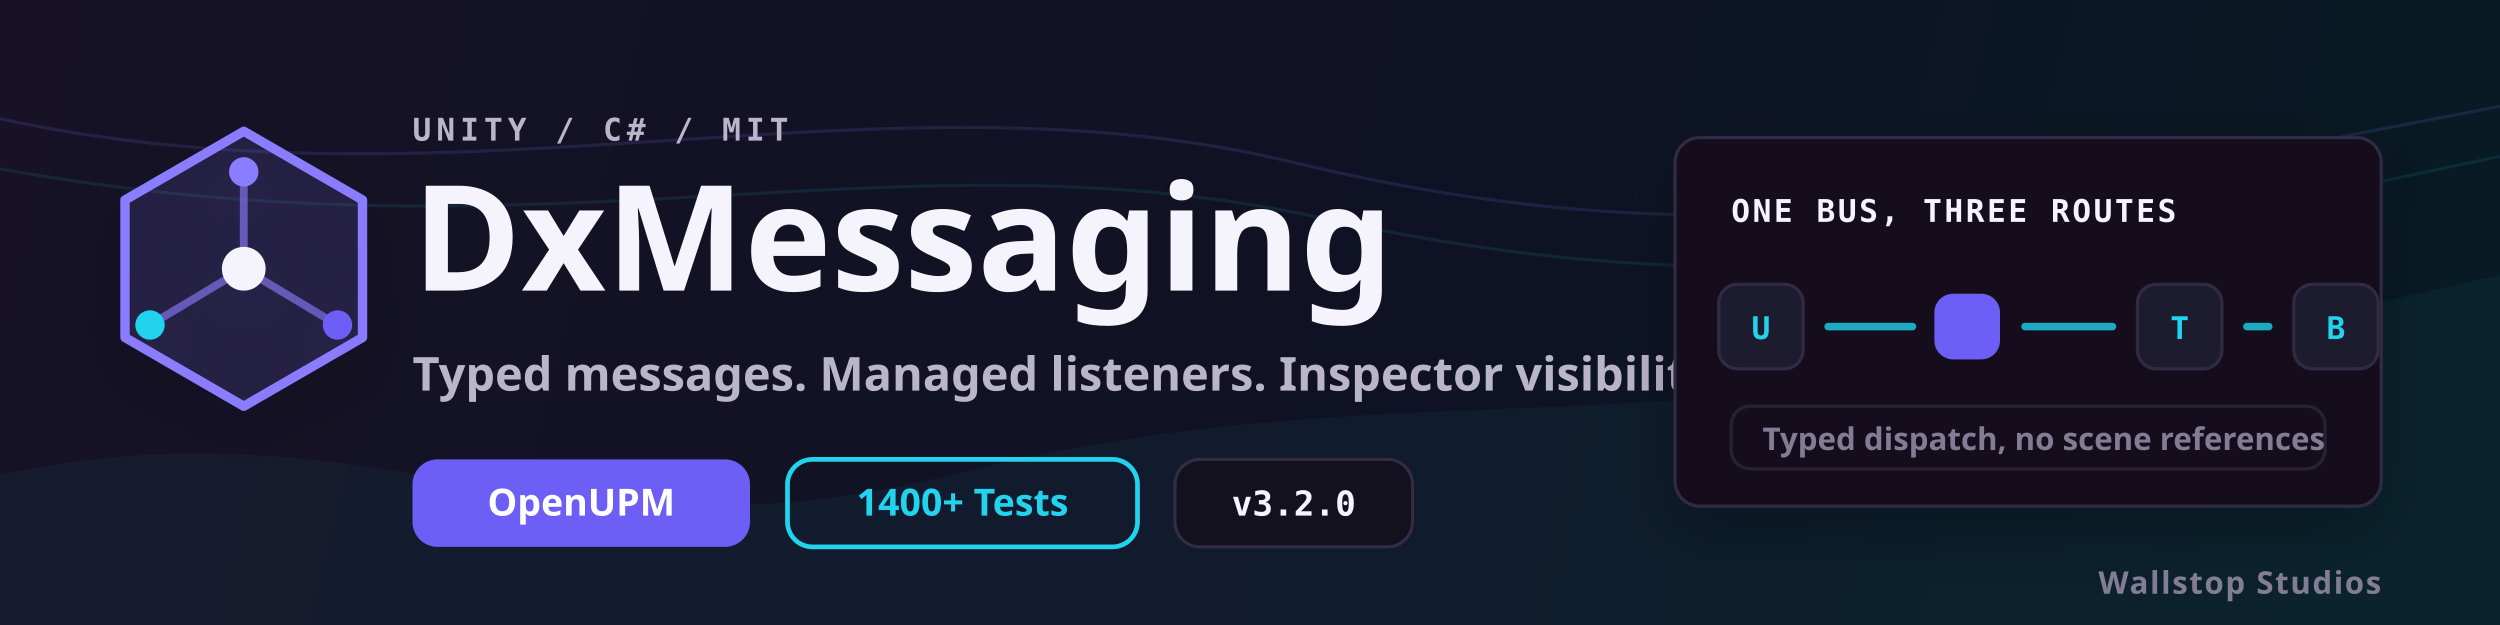
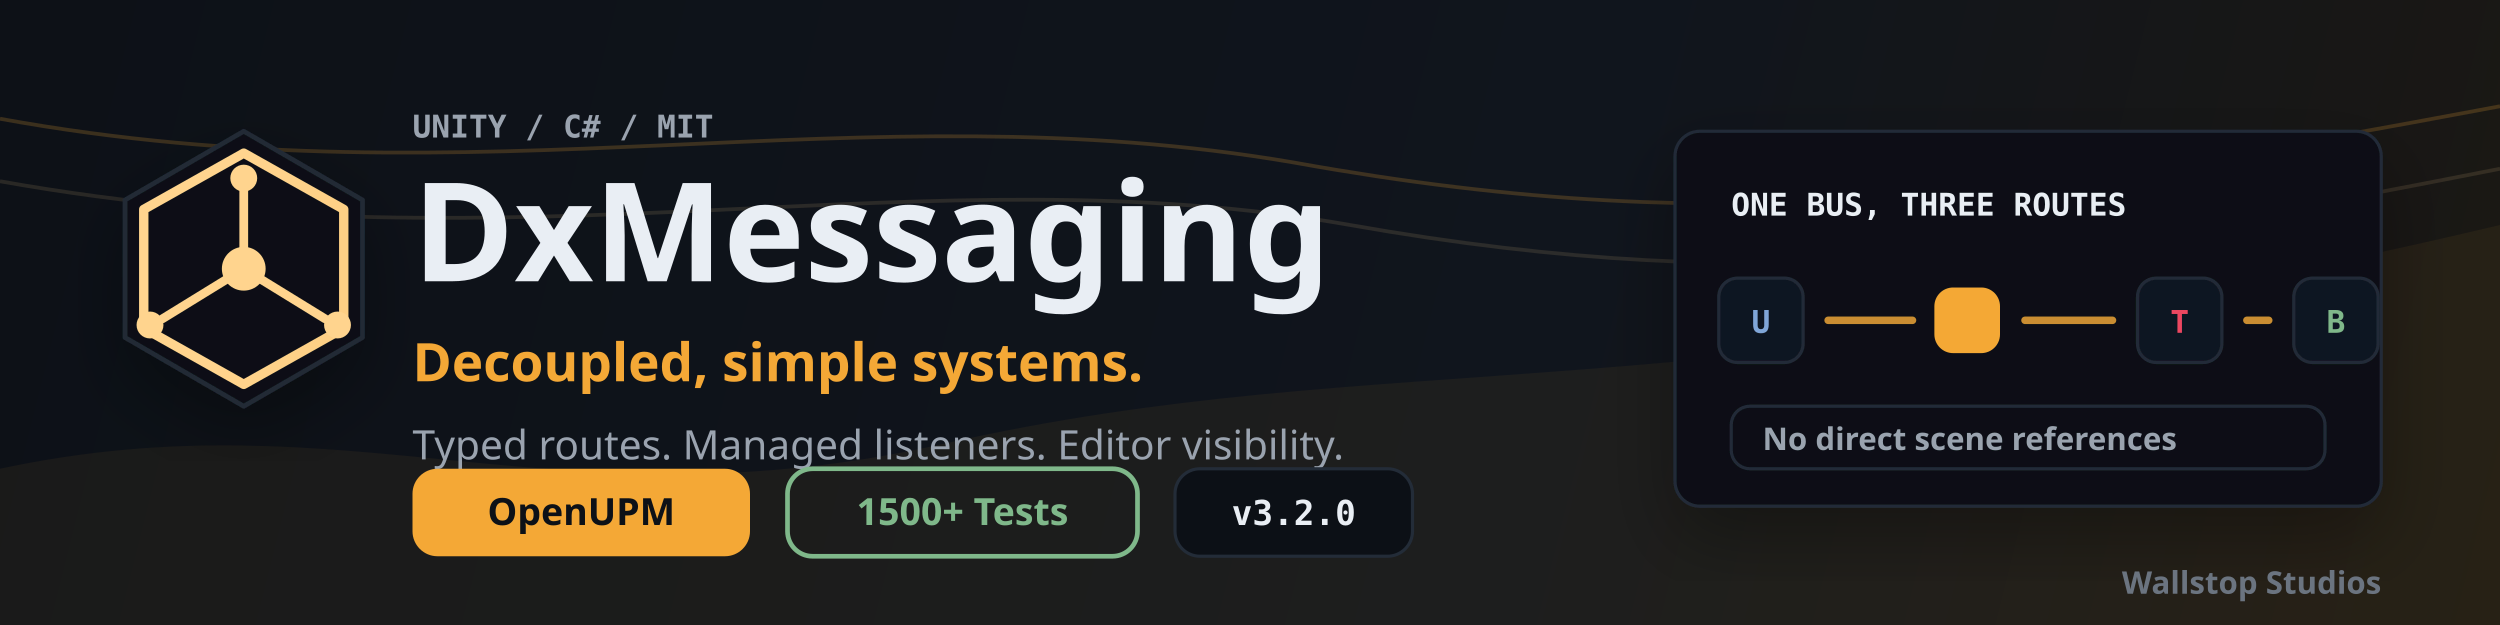
<svg xmlns="http://www.w3.org/2000/svg" viewBox="0 0 800 200" width="800" height="200" role="img" aria-labelledby="dxmsgBannerTitle" aria-describedby="dxmsgBannerDesc">
  <defs>
    <linearGradient id="dxBannerBackground" x1="0" y1="0" x2="800" y2="200" gradientUnits="userSpaceOnUse">
-       <stop stop-color="#171226" />
-       <stop offset="0.56" stop-color="#0f1224" />
-       <stop offset="1" stop-color="#071b24" />
+       <stop stop-color="#0d1117" />
+       <stop offset="0.62" stop-color="#10151d" />
+       <stop offset="1" stop-color="#1b1813" />
    </linearGradient>
-     <linearGradient id="dxBannerAccent" x1="54" y1="32" x2="714" y2="172" gradientUnits="userSpaceOnUse">
-       <stop stop-color="#8b7dff" />
-       <stop offset="0.5" stop-color="#6d5ef6" />
-       <stop offset="1" stop-color="#22d3ee" />
+     <linearGradient id="dxBannerAmber" x1="40" y1="32" x2="742" y2="164" gradientUnits="userSpaceOnUse">
+       <stop stop-color="#ffd48e" />
+       <stop offset="0.48" stop-color="#f4a836" />
+       <stop offset="1" stop-color="#b07d1f" />
    </linearGradient>
    <filter id="dxBannerSoftShadow" x="-20%" y="-20%" width="140%" height="140%">
-       <feDropShadow dx="0" dy="8" stdDeviation="10" flood-color="#000000" flood-opacity="0.28" />
+       <feDropShadow dx="0" dy="10" stdDeviation="12" flood-color="#000000" flood-opacity="0.32" />
    </filter>
  </defs>
-   <rect width="800" height="200" rx="0" fill="url(#dxBannerBackground)" />
-   <path d="M0 152 C120 126 176 184 304 152 C456 114 526 152 800 88 L800 200 L0 200 Z" fill="#22d3ee" opacity="0.05" />
-   <path d="M0 38 C148 70 282 20 414 52 C548 84 634 66 800 34" fill="none" stroke="#8b7dff" stroke-width="1" opacity="0.14" />
-   <path d="M0 54 C176 86 288 40 424 70 C562 100 650 82 800 50" fill="none" stroke="#22d3ee" stroke-width="1" opacity="0.1" />
+   <rect width="800" height="200" fill="url(#dxBannerBackground)" />
+   <path d="M0 150 C112 126 178 170 302 142 C444 110 538 134 800 72 L800 200 L0 200 Z" fill="#f4a836" opacity="0.06" />
+   <path d="M0 38 C154 66 274 28 414 52 C558 78 650 62 800 34" fill="none" stroke="#f4a836" stroke-width="1.2" opacity="0.2" />
+   <path d="M0 58 C168 88 296 48 432 72 C568 96 658 82 800 54" fill="none" stroke="#ffd48e" stroke-width="1.2" opacity="0.12" />
  <g transform="translate(34 42)" filter="url(#dxBannerSoftShadow)">
-     <polygon points="44,0 82,22 82,66 44,88 6,66 6,22" fill="url(#dxBannerAccent)" opacity="0.12" />
-     <polygon points="44,0 82,22 82,66 44,88 6,66 6,22" fill="none" stroke="url(#dxBannerAccent)" stroke-width="3" stroke-linejoin="round" />
-     <path d="M44 44 L44 13 M44 44 L74 62 M44 44 L14 62" stroke="url(#dxBannerAccent)" stroke-width="2.5" stroke-linecap="round" opacity="0.62" />
-     <circle cx="44" cy="13" r="4.7" fill="#8b7dff" />
-     <circle cx="74" cy="62" r="4.7" fill="#6d5ef6" />
-     <circle cx="14" cy="62" r="4.7" fill="#22d3ee" />
-     <circle cx="44" cy="44" r="7" fill="#f5f3fb" />
+     <polygon points="44,0 82,22 82,66 44,88 6,66 6,22" fill="#0d1117" stroke="#222b36" stroke-width="1.5" stroke-linejoin="round" />
+     <polygon points="44,7 76,25 76,63 44,81 12,63 12,25" fill="none" stroke="url(#dxBannerAmber)" stroke-width="3" stroke-linejoin="round" />
+     <path d="M44 44 L44 18 M44 44 L70 60 M44 44 L18 60" stroke="#ffd48e" stroke-width="2.8" stroke-linecap="round" />
+     <circle cx="44" cy="15" r="4.3" fill="#ffd48e" />
+     <circle cx="74" cy="62" r="4.3" fill="#ffd48e" />
+     <circle cx="14" cy="62" r="4.3" fill="#ffd48e" />
+     <circle cx="44" cy="44" r="7" fill="#ffd48e" />
  </g>
-   <g transform="translate(132 45)">
-     <text x="0" y="0" font-family="'JetBrains Mono', 'SF Mono', monospace" font-size="10" font-weight="700" letter-spacing="1.6" fill="#bbb5cc">UNITY / C# / MIT</text>
-     <text x="0" y="48" font-family="'Hanken Grotesk', 'Segoe UI', sans-serif" font-size="47" font-weight="800" letter-spacing="0" fill="#f5f3fb">DxMessaging</text>
-     <text x="0" y="80" font-family="'Hanken Grotesk', 'Segoe UI', sans-serif" font-size="15" font-weight="600" letter-spacing="0" fill="#bbb5cc">Typed messages. Managed listeners. Inspector visibility.</text>
+   <g transform="translate(132 44)">
+     <text x="0" y="0" font-family="'JetBrains Mono', 'SF Mono', monospace" font-size="10" font-weight="700" letter-spacing="0" fill="#9aa3af">UNITY / C# / MIT</text>
+     <text x="0" y="46" font-family="'Space Grotesk', 'IBM Plex Sans', 'Segoe UI', sans-serif" font-size="44" font-weight="700" letter-spacing="0" fill="#e9eef4">DxMessaging</text>
+     <text x="0" y="78" font-family="'IBM Plex Sans', 'Segoe UI', sans-serif" font-size="17" font-weight="700" letter-spacing="0" fill="#f4a836">Decoupled, simple systems.</text>
+     <text x="0" y="103" font-family="'IBM Plex Sans', 'Segoe UI', sans-serif" font-size="13" font-weight="500" letter-spacing="0" fill="#9aa3af">Typed routes. Managed listeners. Editor visibility.</text>
  </g>
-   <g transform="translate(132 147)" font-family="'Hanken Grotesk', 'Segoe UI', sans-serif" font-size="12" font-weight="800">
-     <rect x="0" y="0" width="108" height="28" rx="8" fill="#6d5ef6" />
-     <text x="54" y="18" text-anchor="middle" fill="#ffffff">OpenUPM</text>
-     <rect x="120" y="0" width="112" height="28" rx="8" fill="none" stroke="#22d3ee" stroke-width="1.5" />
-     <text data-sync="test-count" x="176" y="18" text-anchor="middle" fill="#22d3ee">1400+ Tests</text>
-     <rect x="244" y="0" width="76" height="28" rx="8" fill="#14111e" stroke="#332c45" stroke-width="1" />
-     <text data-sync="version" x="282" y="18" text-anchor="middle" font-family="'JetBrains Mono', 'SF Mono', monospace" font-size="11" font-weight="800" fill="#f5f3fb">v3.2.0</text>
+   <g transform="translate(132 150)" font-family="'IBM Plex Sans', 'Segoe UI', sans-serif" font-size="12" font-weight="800">
+     <rect x="0" y="0" width="108" height="28" rx="8" fill="#f4a836" />
+     <text x="54" y="18" text-anchor="middle" fill="#0d1117">OpenUPM</text>
+     <rect x="120" y="0" width="112" height="28" rx="8" fill="none" stroke="#7fb88a" stroke-width="1.5" />
+     <text data-sync="test-count" x="176" y="18" text-anchor="middle" fill="#7fb88a">1500+ Tests</text>
+     <rect x="244" y="0" width="76" height="28" rx="8" fill="#0c1016" stroke="#232c38" stroke-width="1" />
+     <text data-sync="version" x="282" y="18" text-anchor="middle" font-family="'JetBrains Mono', 'SF Mono', monospace" font-size="11" font-weight="800" fill="#e9eef4">v3.2.0</text>
  </g>
-   <g transform="translate(536 44)" filter="url(#dxBannerSoftShadow)">
-     <rect x="0" y="0" width="226" height="118" rx="8" fill="#14111e" stroke="#332c45" />
-     <text x="18" y="27" font-family="'JetBrains Mono', 'SF Mono', monospace" font-size="10" font-weight="800" letter-spacing="0.8" fill="#f5f3fb">ONE BUS, THREE ROUTES</text>
+   <g transform="translate(536 42)" filter="url(#dxBannerSoftShadow)">
+     <rect x="0" y="0" width="226" height="120" rx="8" fill="#0c1016" stroke="#232c38" />
+     <text x="18" y="27" font-family="'JetBrains Mono', 'SF Mono', monospace" font-size="10" font-weight="800" letter-spacing="0" fill="#e9eef4">ONE BUS, THREE ROUTES</text>
    <g transform="translate(14 47)">
-       <rect x="0" y="0" width="27" height="27" rx="6" fill="#1e1a2e" stroke="#332c45" />
-       <text x="13.5" y="17.5" text-anchor="middle" font-family="'JetBrains Mono', 'SF Mono', monospace" font-size="10" font-weight="800" fill="#22d3ee">U</text>
-       <line x1="35" y1="13.5" x2="62" y2="13.5" stroke="#22d3ee" stroke-width="2.4" stroke-linecap="round" opacity="0.78" />
-       <rect x="69" y="3" width="21" height="21" rx="6" fill="#6d5ef6" />
-       <line x1="98" y1="13.5" x2="126" y2="13.5" stroke="#22d3ee" stroke-width="2.4" stroke-linecap="round" opacity="0.78" />
-       <rect x="134" y="0" width="27" height="27" rx="6" fill="#1e1a2e" stroke="#332c45" />
-       <text x="147.5" y="17.5" text-anchor="middle" font-family="'JetBrains Mono', 'SF Mono', monospace" font-size="10" font-weight="800" fill="#22d3ee">T</text>
-       <line x1="169" y1="13.5" x2="176" y2="13.5" stroke="#22d3ee" stroke-width="2.4" stroke-linecap="round" opacity="0.78" />
-       <rect x="184" y="0" width="27" height="27" rx="6" fill="#1e1a2e" stroke="#332c45" />
-       <text x="197.5" y="17.5" text-anchor="middle" font-family="'JetBrains Mono', 'SF Mono', monospace" font-size="10" font-weight="800" fill="#22d3ee">B</text>
+       <rect x="0" y="0" width="27" height="27" rx="6" fill="#111823" stroke="#232c38" />
+       <text x="13.5" y="17.5" text-anchor="middle" font-family="'JetBrains Mono', 'SF Mono', monospace" font-size="10" font-weight="800" fill="#7fa6d8">U</text>
+       <line x1="35" y1="13.5" x2="62" y2="13.5" stroke="#f4a836" stroke-width="2.4" stroke-linecap="round" opacity="0.82" />
+       <rect x="69" y="3" width="21" height="21" rx="6" fill="#f4a836" />
+       <line x1="98" y1="13.5" x2="126" y2="13.5" stroke="#f4a836" stroke-width="2.4" stroke-linecap="round" opacity="0.82" />
+       <rect x="134" y="0" width="27" height="27" rx="6" fill="#111823" stroke="#232c38" />
+       <text x="147.5" y="17.5" text-anchor="middle" font-family="'JetBrains Mono', 'SF Mono', monospace" font-size="10" font-weight="800" fill="#ec4661">T</text>
+       <line x1="169" y1="13.5" x2="176" y2="13.5" stroke="#f4a836" stroke-width="2.4" stroke-linecap="round" opacity="0.82" />
+       <rect x="184" y="0" width="27" height="27" rx="6" fill="#111823" stroke="#232c38" />
+       <text x="197.5" y="17.5" text-anchor="middle" font-family="'JetBrains Mono', 'SF Mono', monospace" font-size="10" font-weight="800" fill="#7fb88a">B</text>
    </g>
-     <g transform="translate(18 86)" font-family="'Hanken Grotesk', 'Segoe UI', sans-serif" font-size="10" font-weight="700">
-       <rect x="0" y="0" width="190" height="20" rx="6" fill="none" stroke="#272232" />
-       <text x="10" y="14" fill="#837c95">Typed dispatch, no scene references</text>
+     <g transform="translate(18 88)" font-family="'IBM Plex Sans', 'Segoe UI', sans-serif" font-size="10" font-weight="700">
+       <rect x="0" y="0" width="190" height="20" rx="6" fill="none" stroke="#232c38" />
+       <text x="10" y="14" fill="#9aa3af">No direct scene references</text>
    </g>
  </g>
-   <text x="762" y="190" text-anchor="end" font-family="'Hanken Grotesk', 'Segoe UI', sans-serif" font-size="10" font-weight="700" letter-spacing="0.5" fill="#837c95">Wallstop Studios</text>
+   <text x="762" y="190" text-anchor="end" font-family="'IBM Plex Sans', 'Segoe UI', sans-serif" font-size="10" font-weight="700" letter-spacing="0" fill="#6b7480">Wallstop Studios</text>
</svg>
